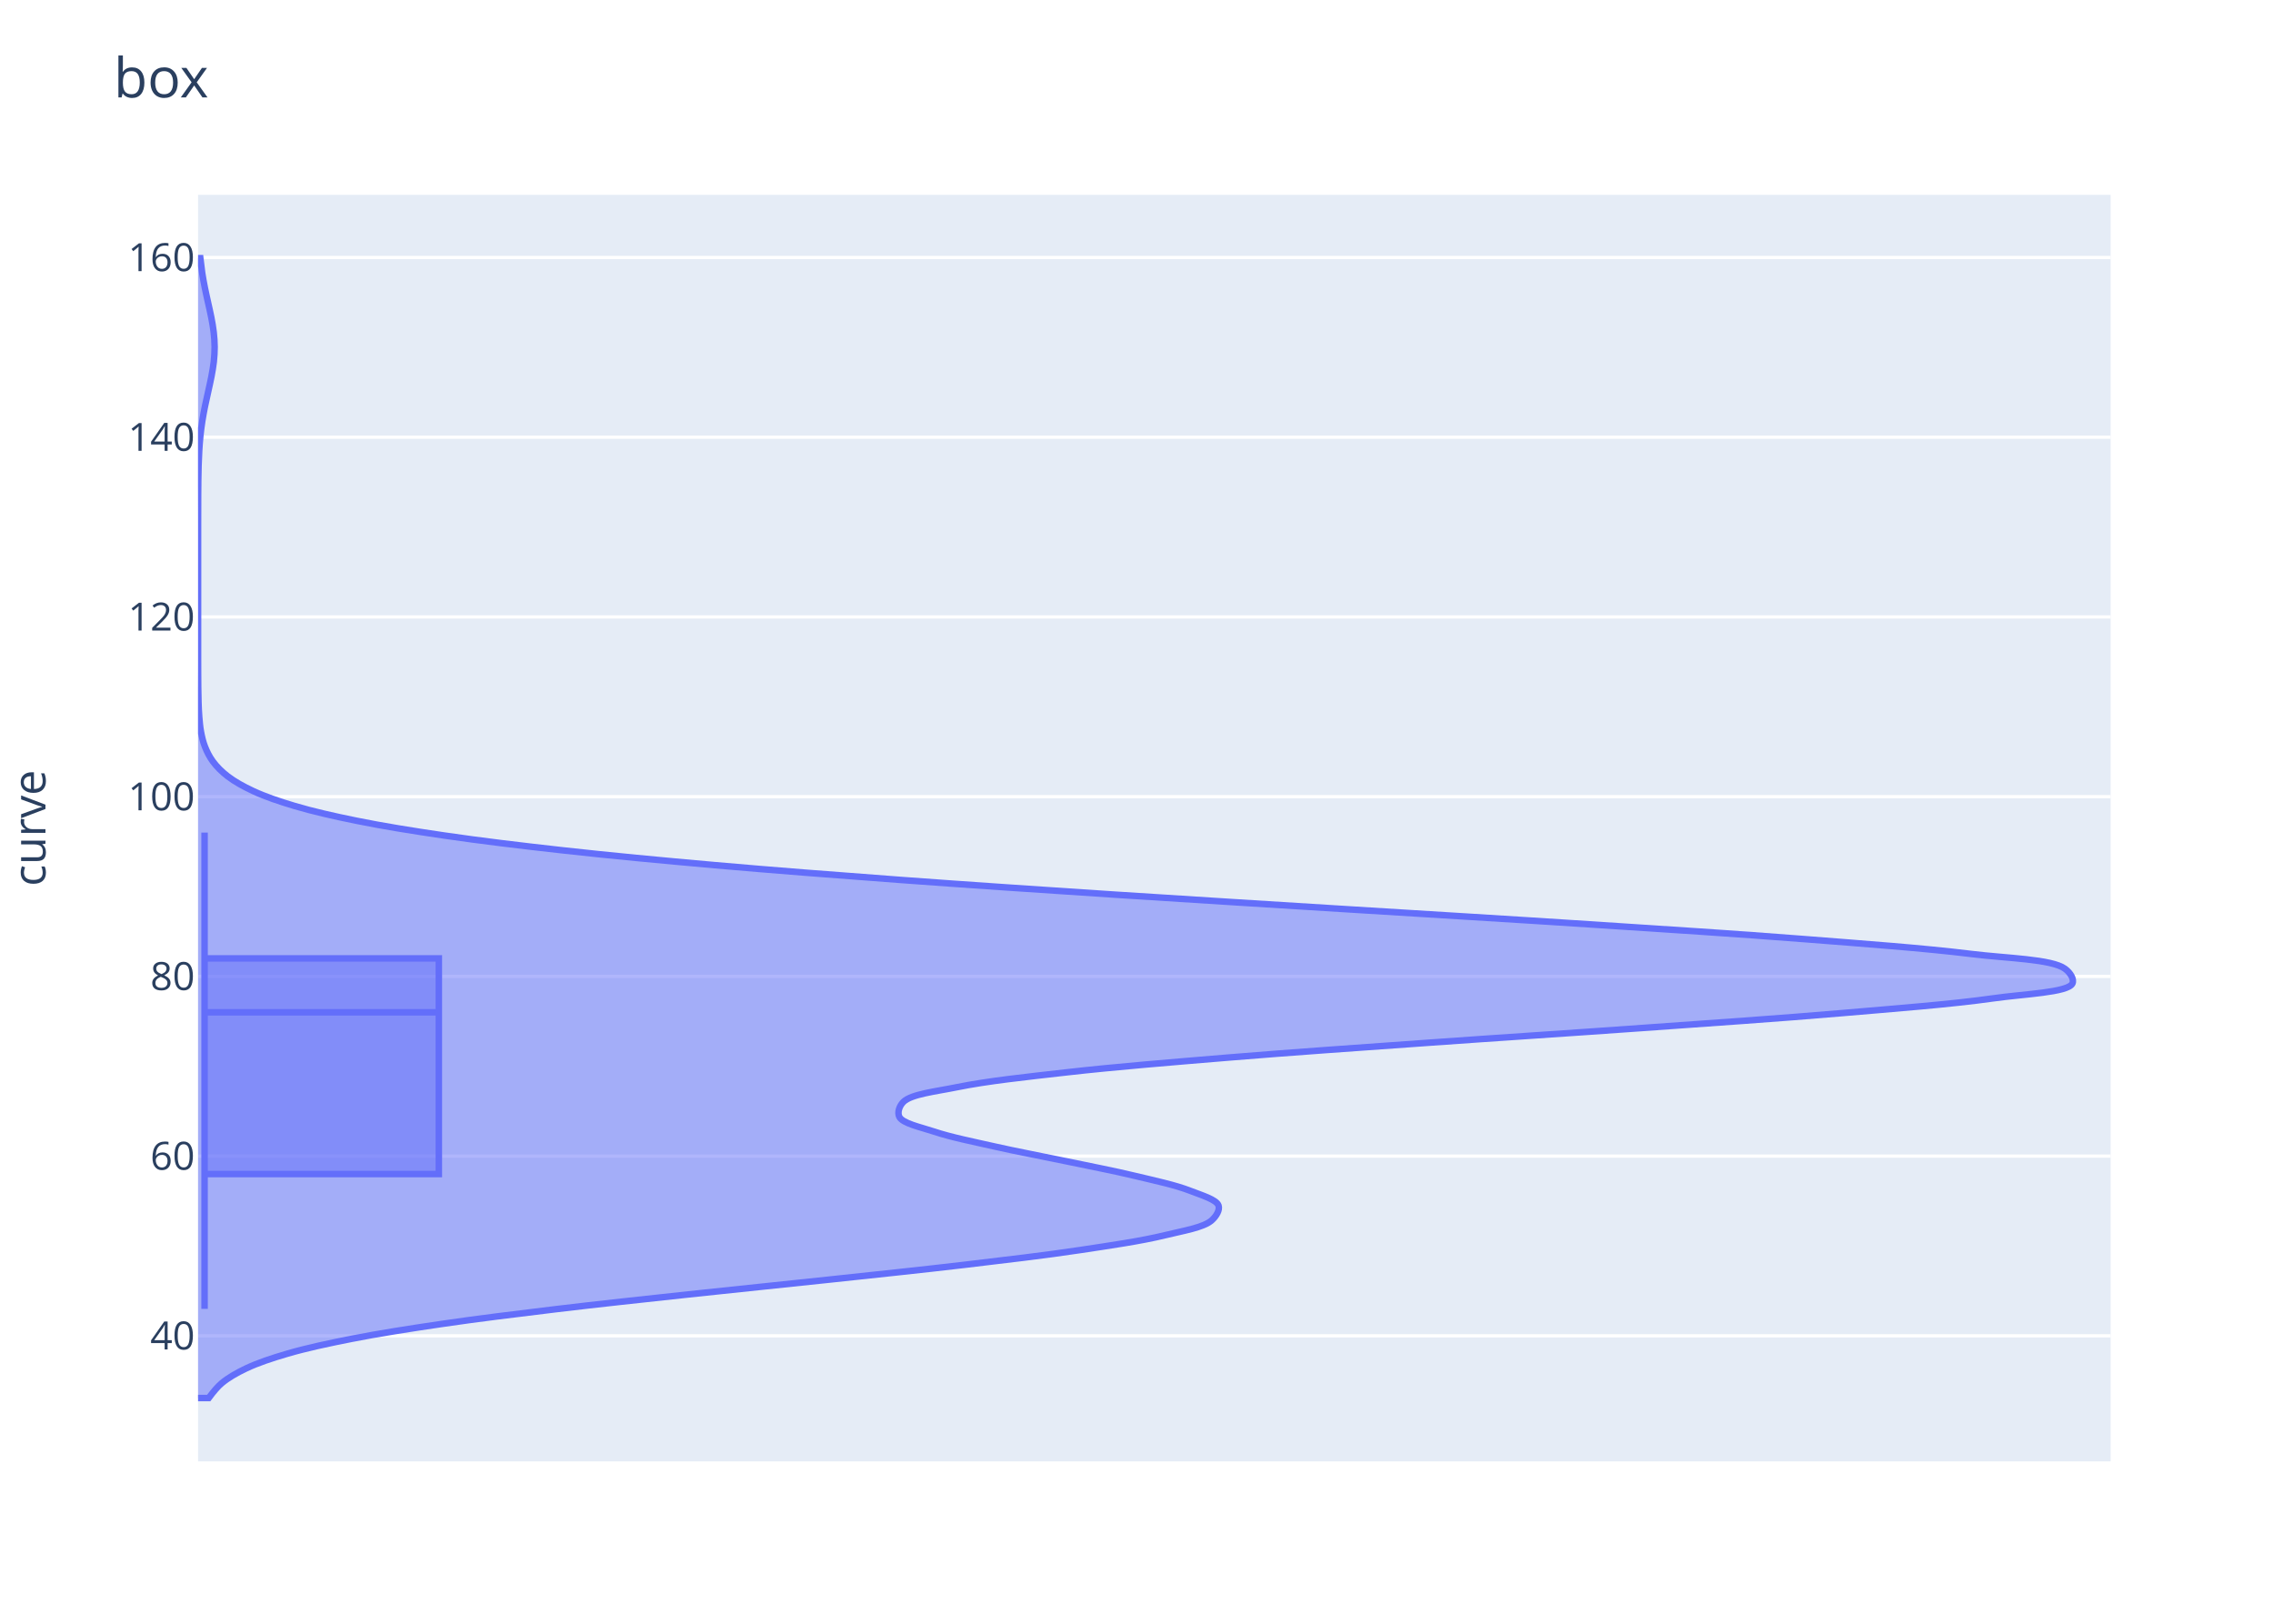
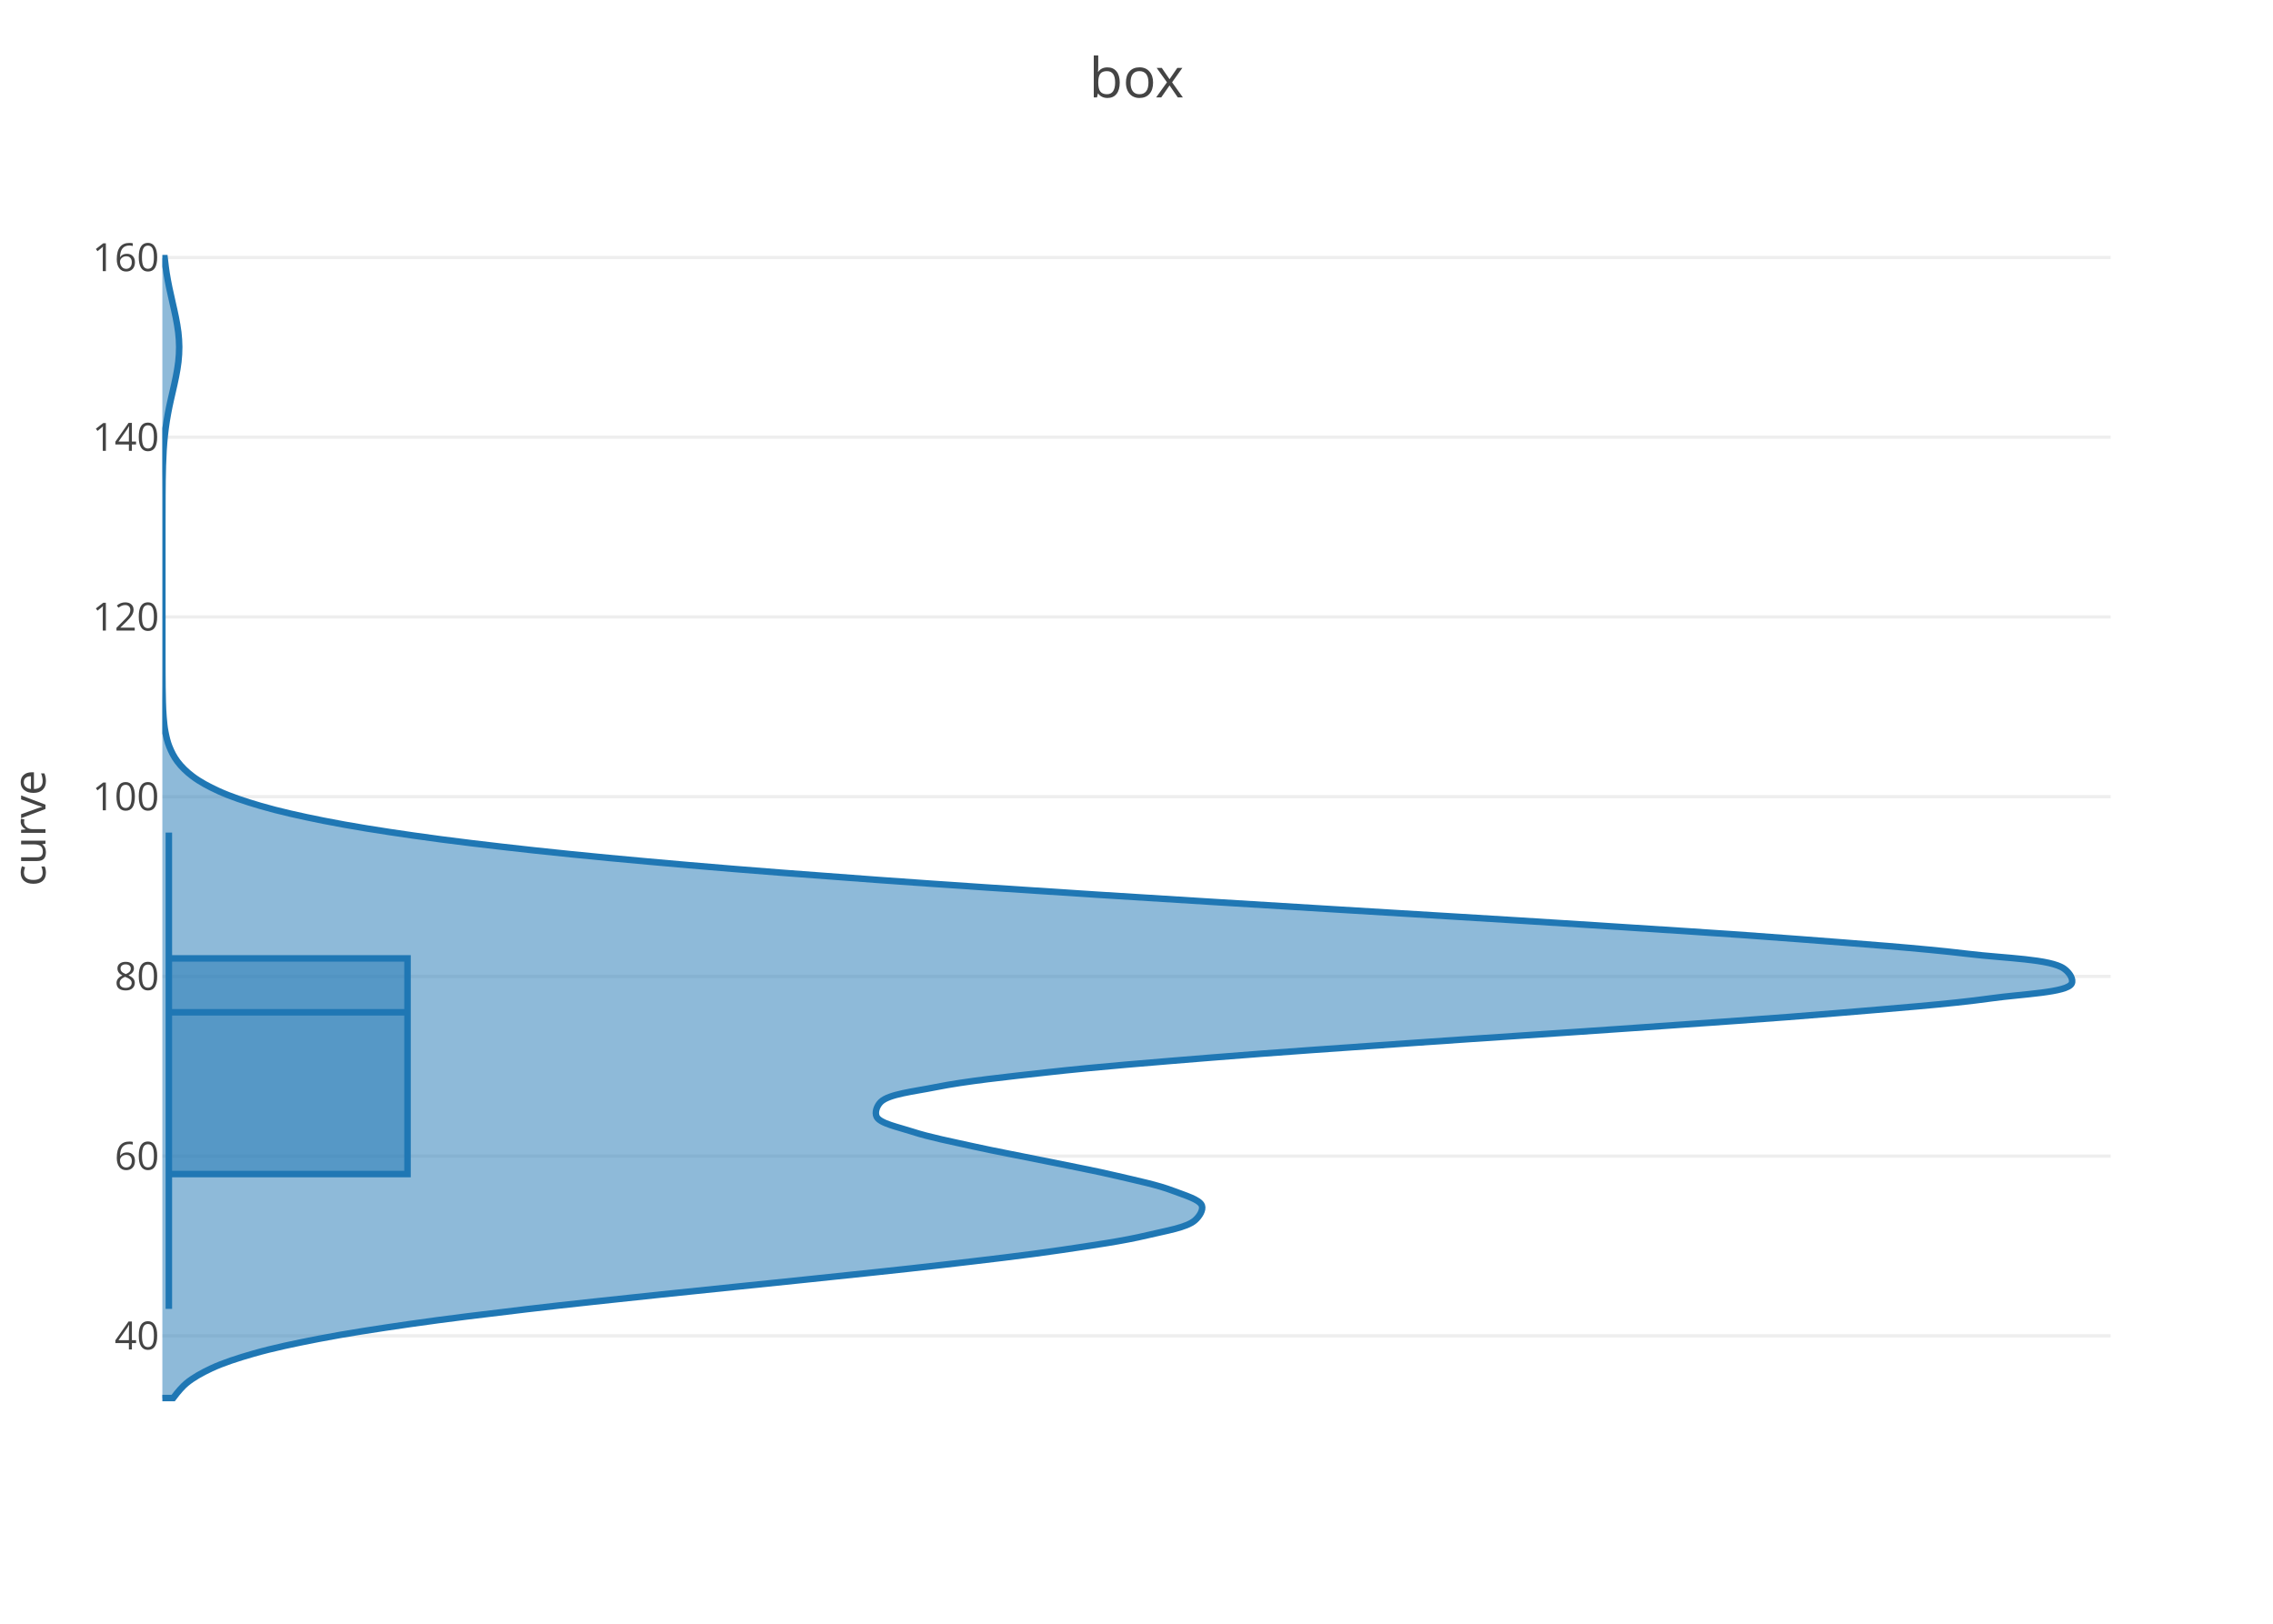
<svg xmlns="http://www.w3.org/2000/svg" class="main-svg" width="700" height="500" viewBox="0 0 700 500">
  <rect x="0" y="0" width="700" height="500" style="fill: rgb(255, 255, 255); fill-opacity: 1;" />
  <defs id="id-1">
    <g class="clips">
      <clipPath id="id-2" class="plotclip">
-         <rect width="589" height="390" />
+         <rect width="600" height="390" />
      </clipPath>
      <clipPath class="axesclip" id="id-3">
-         <rect x="61" y="0" width="589" height="500" />
+         <rect x="50" y="0" width="600" height="500" />
      </clipPath>
      <clipPath class="axesclip" id="id-4">
        <rect x="0" y="60" width="700" height="390" />
      </clipPath>
      <clipPath class="axesclip" id="id-5">
-         <rect x="61" y="60" width="589" height="390" />
+         <rect x="50" y="60" width="600" height="390" />
      </clipPath>
    </g>
    <g class="gradients" />
  </defs>
-   <g class="bglayer">
-     <rect class="bg" x="61" y="60" width="589" height="390" style="fill: rgb(229, 236, 246); fill-opacity: 1; stroke-width: 0;" />
-   </g>
+   <g class="bglayer" />
  <g class="layer-below">
    <g class="imagelayer" />
    <g class="shapelayer" />
  </g>
  <g class="cartesianlayer">
    <g class="subplot xy">
      <g class="layer-subplot">
        <g class="shapelayer" />
        <g class="imagelayer" />
      </g>
      <g class="gridlayer">
        <g class="x" />
        <g class="y">
-           <path class="ygrid crisp" transform="translate(0,411.34)" d="M61,0h589" style="stroke: rgb(255, 255, 255); stroke-opacity: 1; stroke-width: 1px;" />
-           <path class="ygrid crisp" transform="translate(0,356)" d="M61,0h589" style="stroke: rgb(255, 255, 255); stroke-opacity: 1; stroke-width: 1px;" />
-           <path class="ygrid crisp" transform="translate(0,300.66)" d="M61,0h589" style="stroke: rgb(255, 255, 255); stroke-opacity: 1; stroke-width: 1px;" />
-           <path class="ygrid crisp" transform="translate(0,245.32)" d="M61,0h589" style="stroke: rgb(255, 255, 255); stroke-opacity: 1; stroke-width: 1px;" />
-           <path class="ygrid crisp" transform="translate(0,189.97)" d="M61,0h589" style="stroke: rgb(255, 255, 255); stroke-opacity: 1; stroke-width: 1px;" />
-           <path class="ygrid crisp" transform="translate(0,134.63)" d="M61,0h589" style="stroke: rgb(255, 255, 255); stroke-opacity: 1; stroke-width: 1px;" />
-           <path class="ygrid crisp" transform="translate(0,79.29)" d="M61,0h589" style="stroke: rgb(255, 255, 255); stroke-opacity: 1; stroke-width: 1px;" />
+           <path class="ygrid crisp" transform="translate(0,411.34)" d="M50,0h600" style="stroke: rgb(238, 238, 238); stroke-opacity: 1; stroke-width: 1px;" />
+           <path class="ygrid crisp" transform="translate(0,356)" d="M50,0h600" style="stroke: rgb(238, 238, 238); stroke-opacity: 1; stroke-width: 1px;" />
+           <path class="ygrid crisp" transform="translate(0,300.66)" d="M50,0h600" style="stroke: rgb(238, 238, 238); stroke-opacity: 1; stroke-width: 1px;" />
+           <path class="ygrid crisp" transform="translate(0,245.32)" d="M50,0h600" style="stroke: rgb(238, 238, 238); stroke-opacity: 1; stroke-width: 1px;" />
+           <path class="ygrid crisp" transform="translate(0,189.97)" d="M50,0h600" style="stroke: rgb(238, 238, 238); stroke-opacity: 1; stroke-width: 1px;" />
+           <path class="ygrid crisp" transform="translate(0,134.63)" d="M50,0h600" style="stroke: rgb(238, 238, 238); stroke-opacity: 1; stroke-width: 1px;" />
+           <path class="ygrid crisp" transform="translate(0,79.29)" d="M50,0h600" style="stroke: rgb(238, 238, 238); stroke-opacity: 1; stroke-width: 1px;" />
        </g>
      </g>
      <g class="zerolinelayer" />
      <path class="xlines-below" />
      <path class="ylines-below" />
      <g class="overlines-below" />
      <g class="xaxislayer-below" />
      <g class="yaxislayer-below" />
      <g class="overaxes-below" />
-       <g class="plot" transform="translate(61,60)" clip-path="url('#id-2')">
+       <g class="plot" transform="translate(50,60)" clip-path="url('#id-2')">
        <g class="violinlayer mlayer">
          <g class="trace violins" style="opacity: 1;">
-             <path class="violin" d="M0,370.5L3.27,370.5Q5.6,367.34 7.27,365.94C9.28,364.25 11.87,362.77 14.79,361.38C18.41,359.66 22.8,358.21 27.56,356.82C33.37,355.12 40.12,353.68 47.26,352.27C55.66,350.61 65.09,349.15 74.87,347.71C85.88,346.09 97.89,344.62 110.08,343.15C123.21,341.57 137.17,340.09 151.02,338.59C165.27,337.05 180.09,335.57 194.4,334.03C208.43,332.52 222.71,331.05 236.05,329.47C248.4,328.01 260.77,326.57 271.71,324.92C281.1,323.5 290.45,322.16 297.8,320.36C303.34,319 309.61,318.02 312.14,315.8C313.6,314.51 314.72,312.58 314.27,311.24C313.64,309.37 309.01,308.04 305.54,306.68C300.91,304.87 294.64,303.56 288.66,302.12C281.96,300.5 274.42,299.07 267.22,297.56C259.92,296.03 252.18,294.6 245.17,293.01C238.72,291.55 231.93,290.21 226.66,288.45C222.54,287.08 216.94,285.94 215.95,283.89C215.32,282.58 215.92,280.6 217.19,279.33C219.61,276.9 227.23,276.11 233.78,274.77C242.99,272.89 255.12,271.61 267.46,270.21C282.42,268.51 299.75,267.11 317.23,265.66C336.67,264.05 357.94,262.59 378.84,261.1C400.48,259.55 423.33,258.09 444.93,256.54C465.72,255.05 487.11,253.62 506.13,251.98C522.76,250.55 539.81,249.27 552.84,247.42C562.31,246.07 575.84,245.64 577.22,242.86C577.84,241.6 576.66,239.57 574.94,238.31C570.82,235.3 557.07,235.11 546.04,233.75C531.41,231.95 512.98,230.62 494.79,229.19C474.1,227.56 451.09,226.11 428.43,224.63C404.63,223.07 379.58,221.59 355.24,220.07C331.01,218.55 306.35,217.06 282.7,215.51C260.06,214.02 237.57,212.53 216.26,210.95C196.47,209.48 177.15,208 159.05,206.4C142.67,204.95 126.88,203.47 112.27,201.84C99.35,200.4 87.04,198.93 75.8,197.28C66.09,195.86 56.93,194.39 48.72,192.72C41.78,191.31 35.32,189.85 29.66,188.16C24.97,186.76 20.66,185.3 17,183.6C14,182.2 11.31,180.72 9.13,179.05C7.29,177.64 5.77,176.1 4.57,174.49C3.5,173.04 2.74,171.49 2.12,169.93C1.53,168.44 1.19,166.9 0.9,165.37C0.61,163.86 0.49,162.33 0.36,160.81C0.23,159.29 0.18,157.77 0.13,156.25C0.08,154.73 0.06,153.21 0.04,151.69C0.02,150.17 0.02,148.66 0.01,147.14C0,145.62 0,144.1 0,142.58C0,141.06 0,139.54 0,138.02C0,136.5 0,134.98 0,133.46C0,131.94 0,130.42 0,128.9C0,127.38 0,125.86 0,124.34C0,122.82 0,121.31 0,119.79C0,118.27 0,116.75 0,115.23C0,113.71 0,112.19 0,110.67C0,109.15 0,107.63 0,106.11C0,104.59 0,103.07 0,101.55C0,100.03 0.01,98.51 0.01,96.99C0.01,95.47 0.01,93.96 0.02,92.44C0.03,90.92 0.04,89.4 0.06,87.88C0.08,86.36 0.1,84.84 0.15,83.32C0.2,81.8 0.26,80.28 0.35,78.76C0.44,77.24 0.55,75.72 0.71,74.2C0.87,72.68 1.06,71.16 1.3,69.64C1.54,68.12 1.83,66.6 2.13,65.08C2.44,63.56 2.8,62.05 3.13,60.53C3.46,59.01 3.82,57.49 4.11,55.97C4.39,54.45 4.67,52.93 4.84,51.41C5,49.89 5.1,48.37 5.1,46.85C5.1,45.33 4.98,43.81 4.81,42.29C4.64,40.77 4.36,39.25 4.07,37.73C3.78,36.21 3.41,34.7 3.08,33.18C2.75,31.66 2.39,30.14 2.09,28.62C1.79,27.1 1.5,25.58 1.27,24.06Q1.04,22.54 0.69,19.5L0,19.5" style="vector-effect: non-scaling-stroke; stroke-width: 2px; stroke: rgb(99, 110, 250); stroke-opacity: 1; fill: rgb(99, 110, 250); fill-opacity: 0.5;" />
-             <path class="box" d="M2,251.72H74.15M2,301.53H74.15V235.12H2ZM2,301.53V343.04M2,235.12V196.38" style="vector-effect: non-scaling-stroke; stroke-width: 2px; stroke: rgb(99, 110, 250); stroke-opacity: 1; fill: rgb(99, 110, 250); fill-opacity: 0.5;" />
+             <path class="violin" d="M0,370.5L3.33,370.5Q5.71,367.34 7.41,365.94C9.46,364.25 12.09,362.77 15.06,361.38C18.75,359.65 23.23,358.21 28.08,356.82C34,355.12 40.87,353.68 48.14,352.27C56.7,350.61 66.3,349.15 76.26,347.71C87.48,346.09 99.72,344.62 112.13,343.15C125.5,341.57 139.73,340.09 153.84,338.59C168.36,337.05 183.45,335.57 198.03,334.03C212.32,332.52 226.87,331.05 240.46,329.47C253.04,328.01 265.63,326.57 276.78,324.92C286.35,323.5 295.87,322.16 303.36,320.36C309.01,319 315.39,318.04 317.97,315.8C319.45,314.52 320.59,312.58 320.14,311.24C319.5,309.36 314.78,308.04 311.24,306.68C306.53,304.87 300.15,303.56 294.06,302.12C287.23,300.5 279.55,299.07 272.21,297.56C264.78,296.03 256.89,294.6 249.75,293.01C243.18,291.55 236.27,290.21 230.9,288.45C226.7,287.08 220.98,285.95 219.98,283.89C219.35,282.59 219.96,280.6 221.24,279.33C223.7,276.89 231.48,276.11 238.15,274.77C247.53,272.89 259.89,271.61 272.45,270.21C287.69,268.51 305.34,267.11 323.15,265.66C342.95,264.05 364.62,262.59 385.91,261.1C407.96,259.55 431.23,258.09 453.24,256.54C474.42,255.05 496.21,253.62 515.58,251.98C532.52,250.55 549.89,249.27 563.16,247.42C572.81,246.07 586.62,245.66 588,242.86C588.62,241.6 587.42,239.57 585.68,238.31C581.49,235.27 567.48,235.11 556.24,233.75C541.34,231.95 522.56,230.62 504.03,229.19C482.96,227.56 459.52,226.11 436.43,224.63C412.19,223.07 386.68,221.59 361.88,220.07C337.19,218.55 312.07,217.06 287.98,215.51C264.92,214.02 242.01,212.53 220.3,210.95C200.14,209.48 180.46,208 162.02,206.4C145.33,204.95 129.26,203.47 114.37,201.84C101.21,200.4 88.67,198.93 77.22,197.28C67.32,195.86 58,194.39 49.63,192.72C42.56,191.31 35.98,189.85 30.21,188.16C25.43,186.76 21.04,185.3 17.32,183.6C14.26,182.2 11.52,180.73 9.3,179.05C7.43,177.64 5.87,176.11 4.65,174.49C3.56,173.05 2.79,171.49 2.16,169.93C1.56,168.44 1.22,166.9 0.92,165.37C0.62,163.86 0.49,162.33 0.36,160.81C0.23,159.29 0.18,157.77 0.13,156.25C0.08,154.73 0.06,153.21 0.04,151.69C0.02,150.17 0.02,148.66 0.01,147.14C0,145.62 0,144.1 0,142.58C0,141.06 0,139.54 0,138.02C0,136.5 0,134.98 0,133.46C0,131.94 0,130.42 0,128.9C0,127.38 0,125.86 0,124.34C0,122.82 0,121.31 0,119.79C0,118.27 0,116.75 0,115.23C0,113.71 0,112.19 0,110.67C0,109.15 0,107.63 0,106.11C0,104.59 0,103.07 0,101.55C0,100.03 0.01,98.51 0.01,96.99C0.01,95.47 0.01,93.96 0.02,92.44C0.03,90.92 0.04,89.4 0.06,87.88C0.08,86.36 0.11,84.84 0.16,83.32C0.21,81.8 0.27,80.28 0.36,78.76C0.46,77.24 0.57,75.72 0.73,74.2C0.89,72.68 1.09,71.16 1.33,69.64C1.57,68.12 1.86,66.6 2.17,65.08C2.48,63.56 2.85,62.05 3.19,60.53C3.53,59.01 3.9,57.49 4.19,55.97C4.48,54.45 4.76,52.93 4.93,51.41C5.1,49.89 5.19,48.37 5.19,46.85C5.19,45.33 5.07,43.81 4.9,42.29C4.72,40.77 4.43,39.25 4.14,37.73C3.85,36.21 3.47,34.7 3.14,33.18C2.8,31.66 2.44,30.14 2.13,28.62C1.82,27.1 1.53,25.58 1.29,24.06Q1.05,22.54 0.7,19.5L0,19.5" style="vector-effect: non-scaling-stroke; stroke-width: 2px; stroke: rgb(31, 119, 180); stroke-opacity: 1; fill: rgb(31, 119, 180); fill-opacity: 0.5;" />
+             <path class="box" d="M2,251.72H75.5M2,301.53H75.5V235.12H2ZM2,301.53V343.04M2,235.12V196.38" style="vector-effect: non-scaling-stroke; stroke-width: 2px; stroke: rgb(31, 119, 180); stroke-opacity: 1; fill: rgb(31, 119, 180); fill-opacity: 0.5;" />
          </g>
        </g>
      </g>
      <g class="overplot" />
      <path class="xlines-above crisp" d="M0,0" style="fill: none;" />
      <path class="ylines-above crisp" d="M0,0" style="fill: none;" />
      <g class="overlines-above" />
      <g class="xaxislayer-above">
        <g class="xtick">
-           <text text-anchor="middle" x="0" y="463" transform="translate(61,0)" style="font-family: 'Open Sans', verdana, arial, sans-serif; font-size: 12px; fill: rgb(42, 63, 95); fill-opacity: 1; white-space: pre;">
+           <text text-anchor="middle" x="0" y="463" transform="translate(50,0)" style="font-family: 'Open Sans', verdana, arial, sans-serif; font-size: 12px; fill: rgb(68, 68, 68); fill-opacity: 1; white-space: pre;">
</text>
        </g>
      </g>
      <g class="yaxislayer-above">
        <g class="ytick">
-           <text text-anchor="end" x="60" y="4.2" transform="translate(0,411.34)" style="font-family: 'Open Sans', verdana, arial, sans-serif; font-size: 12px; fill: rgb(42, 63, 95); fill-opacity: 1; white-space: pre;">
+           <text text-anchor="end" x="49" y="4.2" transform="translate(0,411.34)" style="font-family: 'Open Sans', verdana, arial, sans-serif; font-size: 12px; fill: rgb(68, 68, 68); fill-opacity: 1; white-space: pre;">
40</text>
        </g>
        <g class="ytick">
-           <text text-anchor="end" x="60" y="4.2" transform="translate(0,356)" style="font-family: 'Open Sans', verdana, arial, sans-serif; font-size: 12px; fill: rgb(42, 63, 95); fill-opacity: 1; white-space: pre;">
+           <text text-anchor="end" x="49" y="4.2" transform="translate(0,356)" style="font-family: 'Open Sans', verdana, arial, sans-serif; font-size: 12px; fill: rgb(68, 68, 68); fill-opacity: 1; white-space: pre;">
60</text>
        </g>
        <g class="ytick">
-           <text text-anchor="end" x="60" y="4.2" transform="translate(0,300.66)" style="font-family: 'Open Sans', verdana, arial, sans-serif; font-size: 12px; fill: rgb(42, 63, 95); fill-opacity: 1; white-space: pre;">
+           <text text-anchor="end" x="49" y="4.2" transform="translate(0,300.66)" style="font-family: 'Open Sans', verdana, arial, sans-serif; font-size: 12px; fill: rgb(68, 68, 68); fill-opacity: 1; white-space: pre;">
80</text>
        </g>
        <g class="ytick">
-           <text text-anchor="end" x="60" y="4.2" transform="translate(0,245.32)" style="font-family: 'Open Sans', verdana, arial, sans-serif; font-size: 12px; fill: rgb(42, 63, 95); fill-opacity: 1; white-space: pre;">
+           <text text-anchor="end" x="49" y="4.2" transform="translate(0,245.32)" style="font-family: 'Open Sans', verdana, arial, sans-serif; font-size: 12px; fill: rgb(68, 68, 68); fill-opacity: 1; white-space: pre;">
100</text>
        </g>
        <g class="ytick">
-           <text text-anchor="end" x="60" y="4.2" transform="translate(0,189.97)" style="font-family: 'Open Sans', verdana, arial, sans-serif; font-size: 12px; fill: rgb(42, 63, 95); fill-opacity: 1; white-space: pre;">
+           <text text-anchor="end" x="49" y="4.2" transform="translate(0,189.97)" style="font-family: 'Open Sans', verdana, arial, sans-serif; font-size: 12px; fill: rgb(68, 68, 68); fill-opacity: 1; white-space: pre;">
120</text>
        </g>
        <g class="ytick">
-           <text text-anchor="end" x="60" y="4.2" transform="translate(0,134.63)" style="font-family: 'Open Sans', verdana, arial, sans-serif; font-size: 12px; fill: rgb(42, 63, 95); fill-opacity: 1; white-space: pre;">
+           <text text-anchor="end" x="49" y="4.2" transform="translate(0,134.63)" style="font-family: 'Open Sans', verdana, arial, sans-serif; font-size: 12px; fill: rgb(68, 68, 68); fill-opacity: 1; white-space: pre;">
140</text>
        </g>
        <g class="ytick">
-           <text text-anchor="end" x="60" y="4.2" transform="translate(0,79.29)" style="font-family: 'Open Sans', verdana, arial, sans-serif; font-size: 12px; fill: rgb(42, 63, 95); fill-opacity: 1; white-space: pre;">
+           <text text-anchor="end" x="49" y="4.2" transform="translate(0,79.29)" style="font-family: 'Open Sans', verdana, arial, sans-serif; font-size: 12px; fill: rgb(68, 68, 68); fill-opacity: 1; white-space: pre;">
160</text>
        </g>
      </g>
      <g class="overaxes-above" />
    </g>
  </g>
  <g class="polarlayer" />
  <g class="ternarylayer" />
  <g class="geolayer" />
  <g class="funnelarealayer" />
  <g class="pielayer" />
  <g class="treemaplayer" />
  <g class="sunburstlayer" />
  <g class="glimages" />
  <defs id="id-6">
    <g class="clips" />
  </defs>
  <g class="layer-above">
    <g class="imagelayer" />
    <g class="shapelayer" />
  </g>
  <g class="infolayer">
    <g class="g-gtitle">
-       <text class="gtitle" x="35" y="30" text-anchor="start" dy="0em" style="font-family: 'Open Sans', verdana, arial, sans-serif; font-size: 17px; fill: rgb(42, 63, 95); opacity: 1; font-weight: normal; white-space: pre;">
+       <text class="gtitle" x="350" y="30" text-anchor="middle" dy="0em" style="font-family: 'Open Sans', verdana, arial, sans-serif; font-size: 17px; fill: rgb(68, 68, 68); opacity: 1; font-weight: normal; white-space: pre;">
box</text>
    </g>
    <g class="g-xtitle" />
-     <g class="g-ytitle" transform="translate(1.69043,0)">
-       <text class="ytitle" transform="rotate(-90,12.30938,255)" x="12.309" y="255" text-anchor="middle" style="font-family: 'Open Sans', verdana, arial, sans-serif; font-size: 14px; fill: rgb(42, 63, 95); opacity: 1; font-weight: normal; white-space: pre;">
+     <g class="g-ytitle" transform="translate(2,0)">
+       <text class="ytitle" transform="rotate(-90,12,255)" x="12" y="255" text-anchor="middle" style="font-family: 'Open Sans', verdana, arial, sans-serif; font-size: 14px; fill: rgb(68, 68, 68); opacity: 1; font-weight: normal; white-space: pre;">
curve</text>
    </g>
  </g>
</svg>
